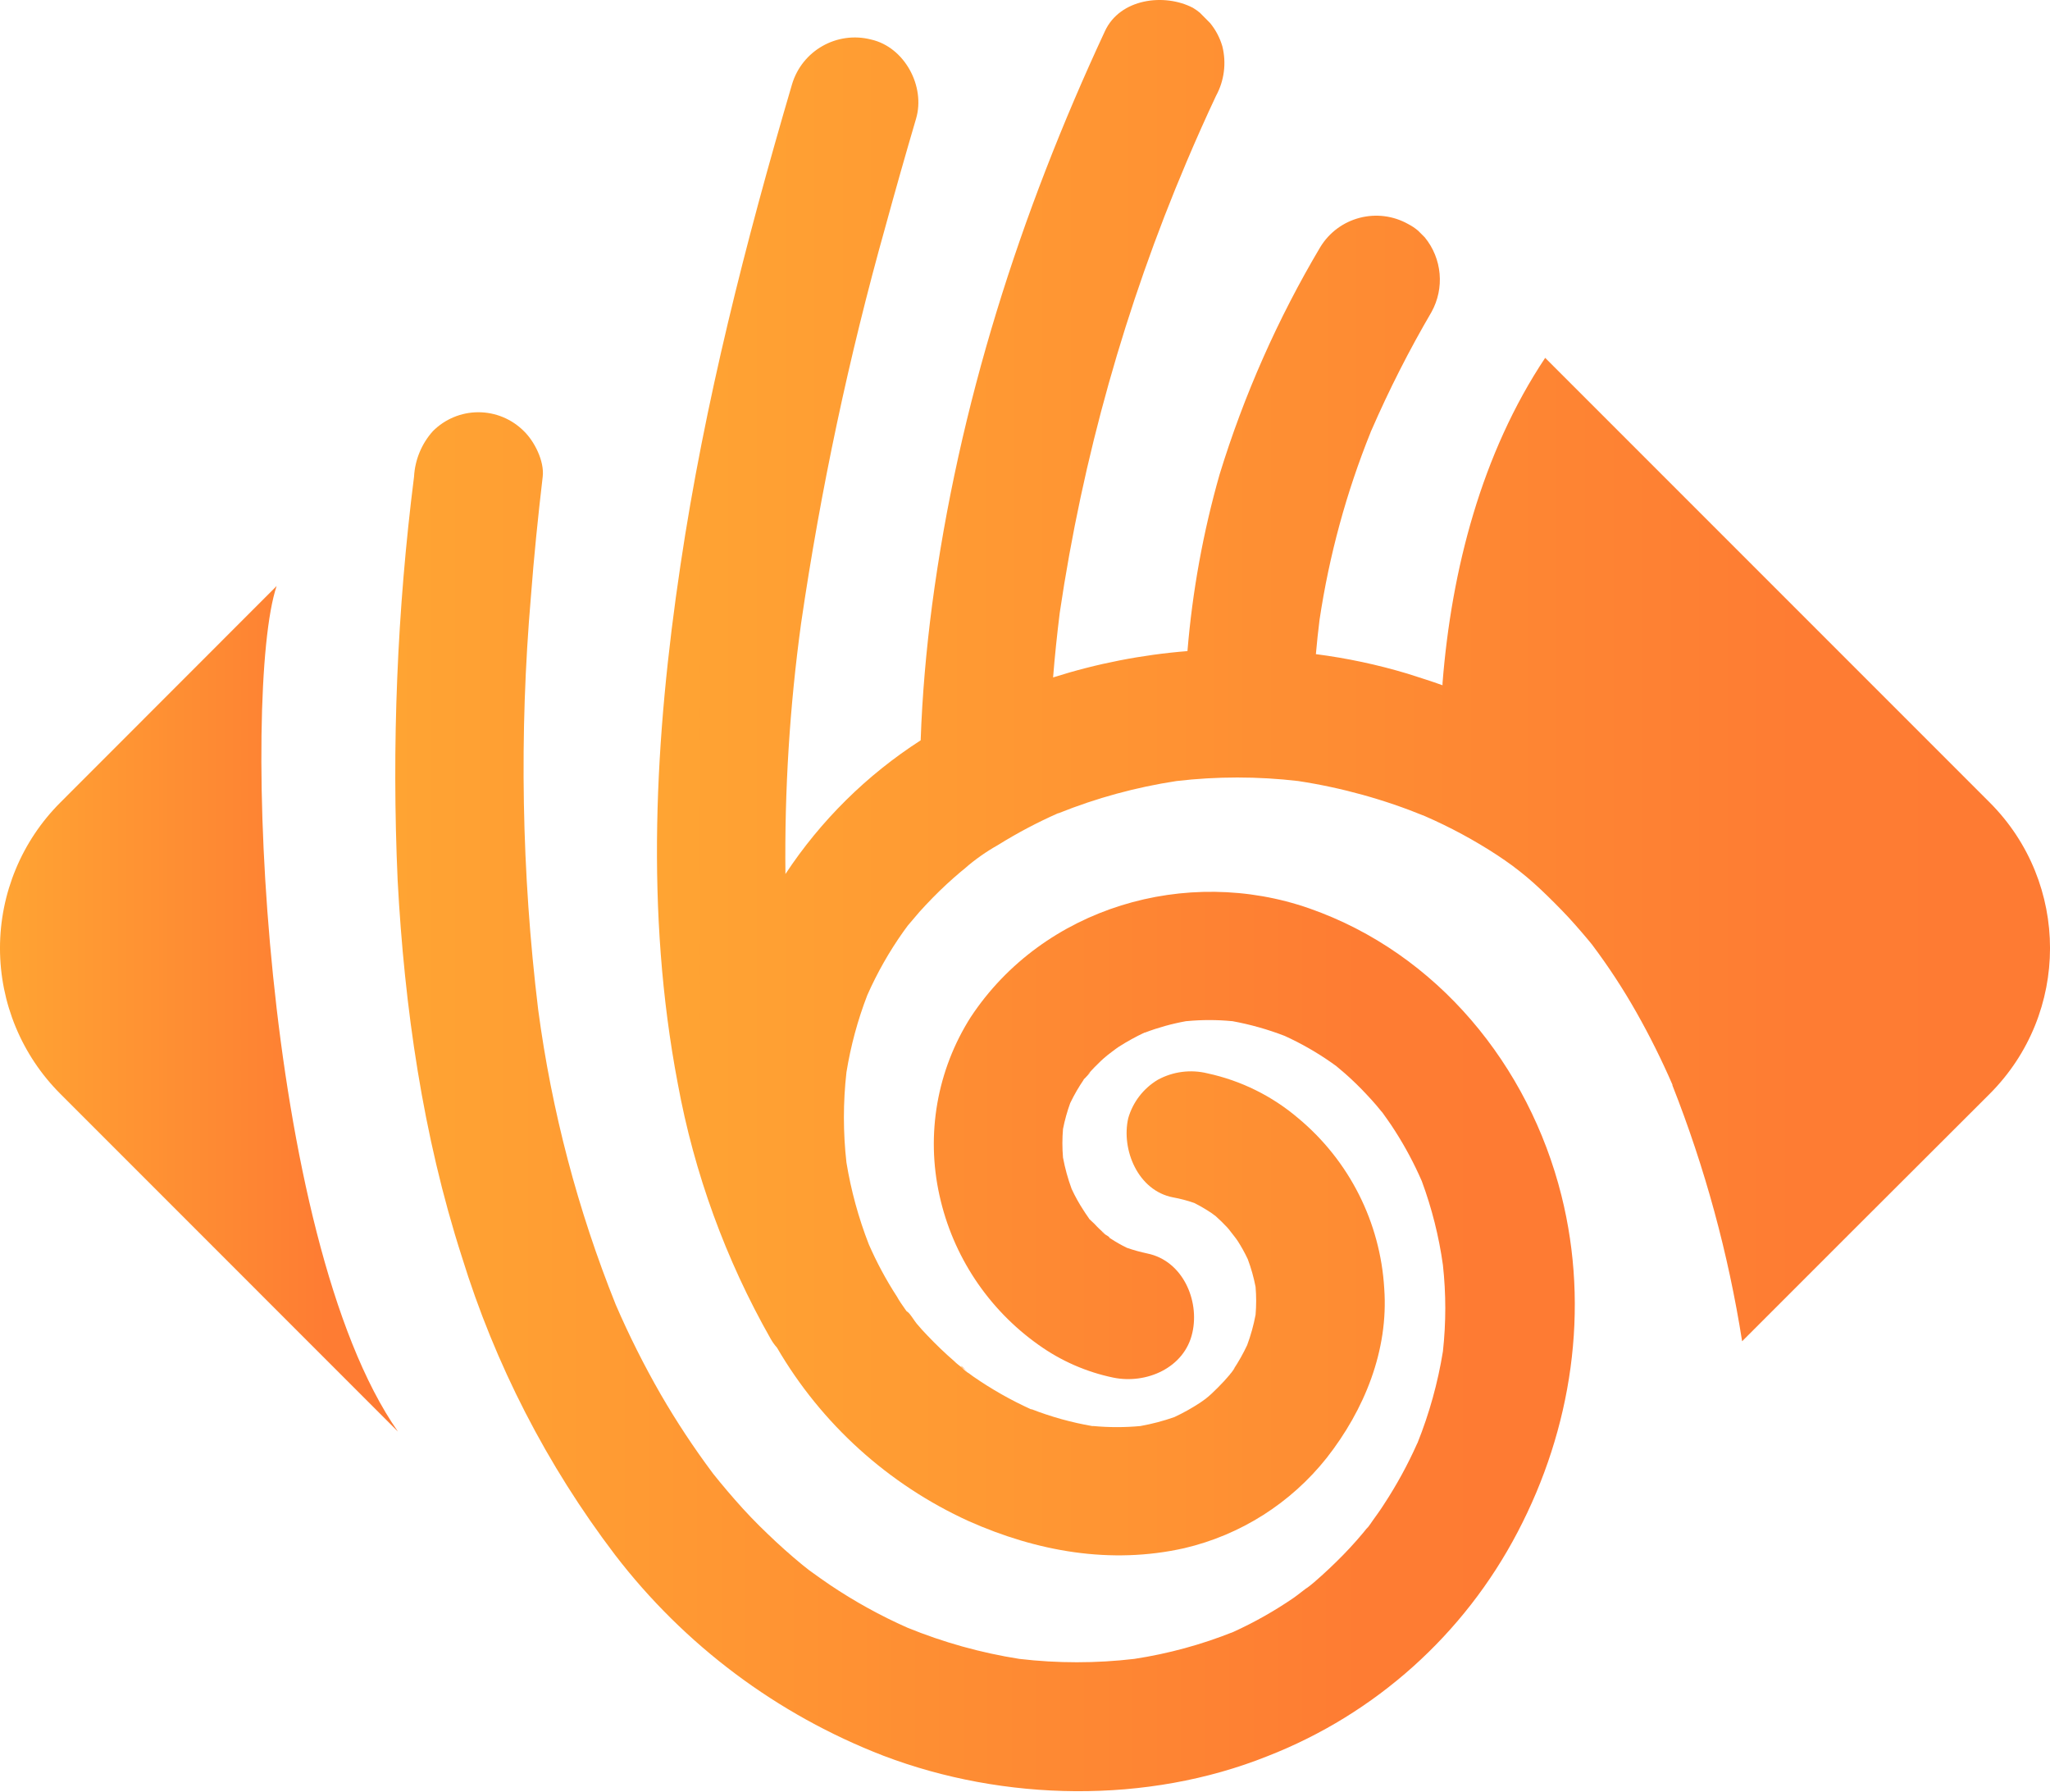
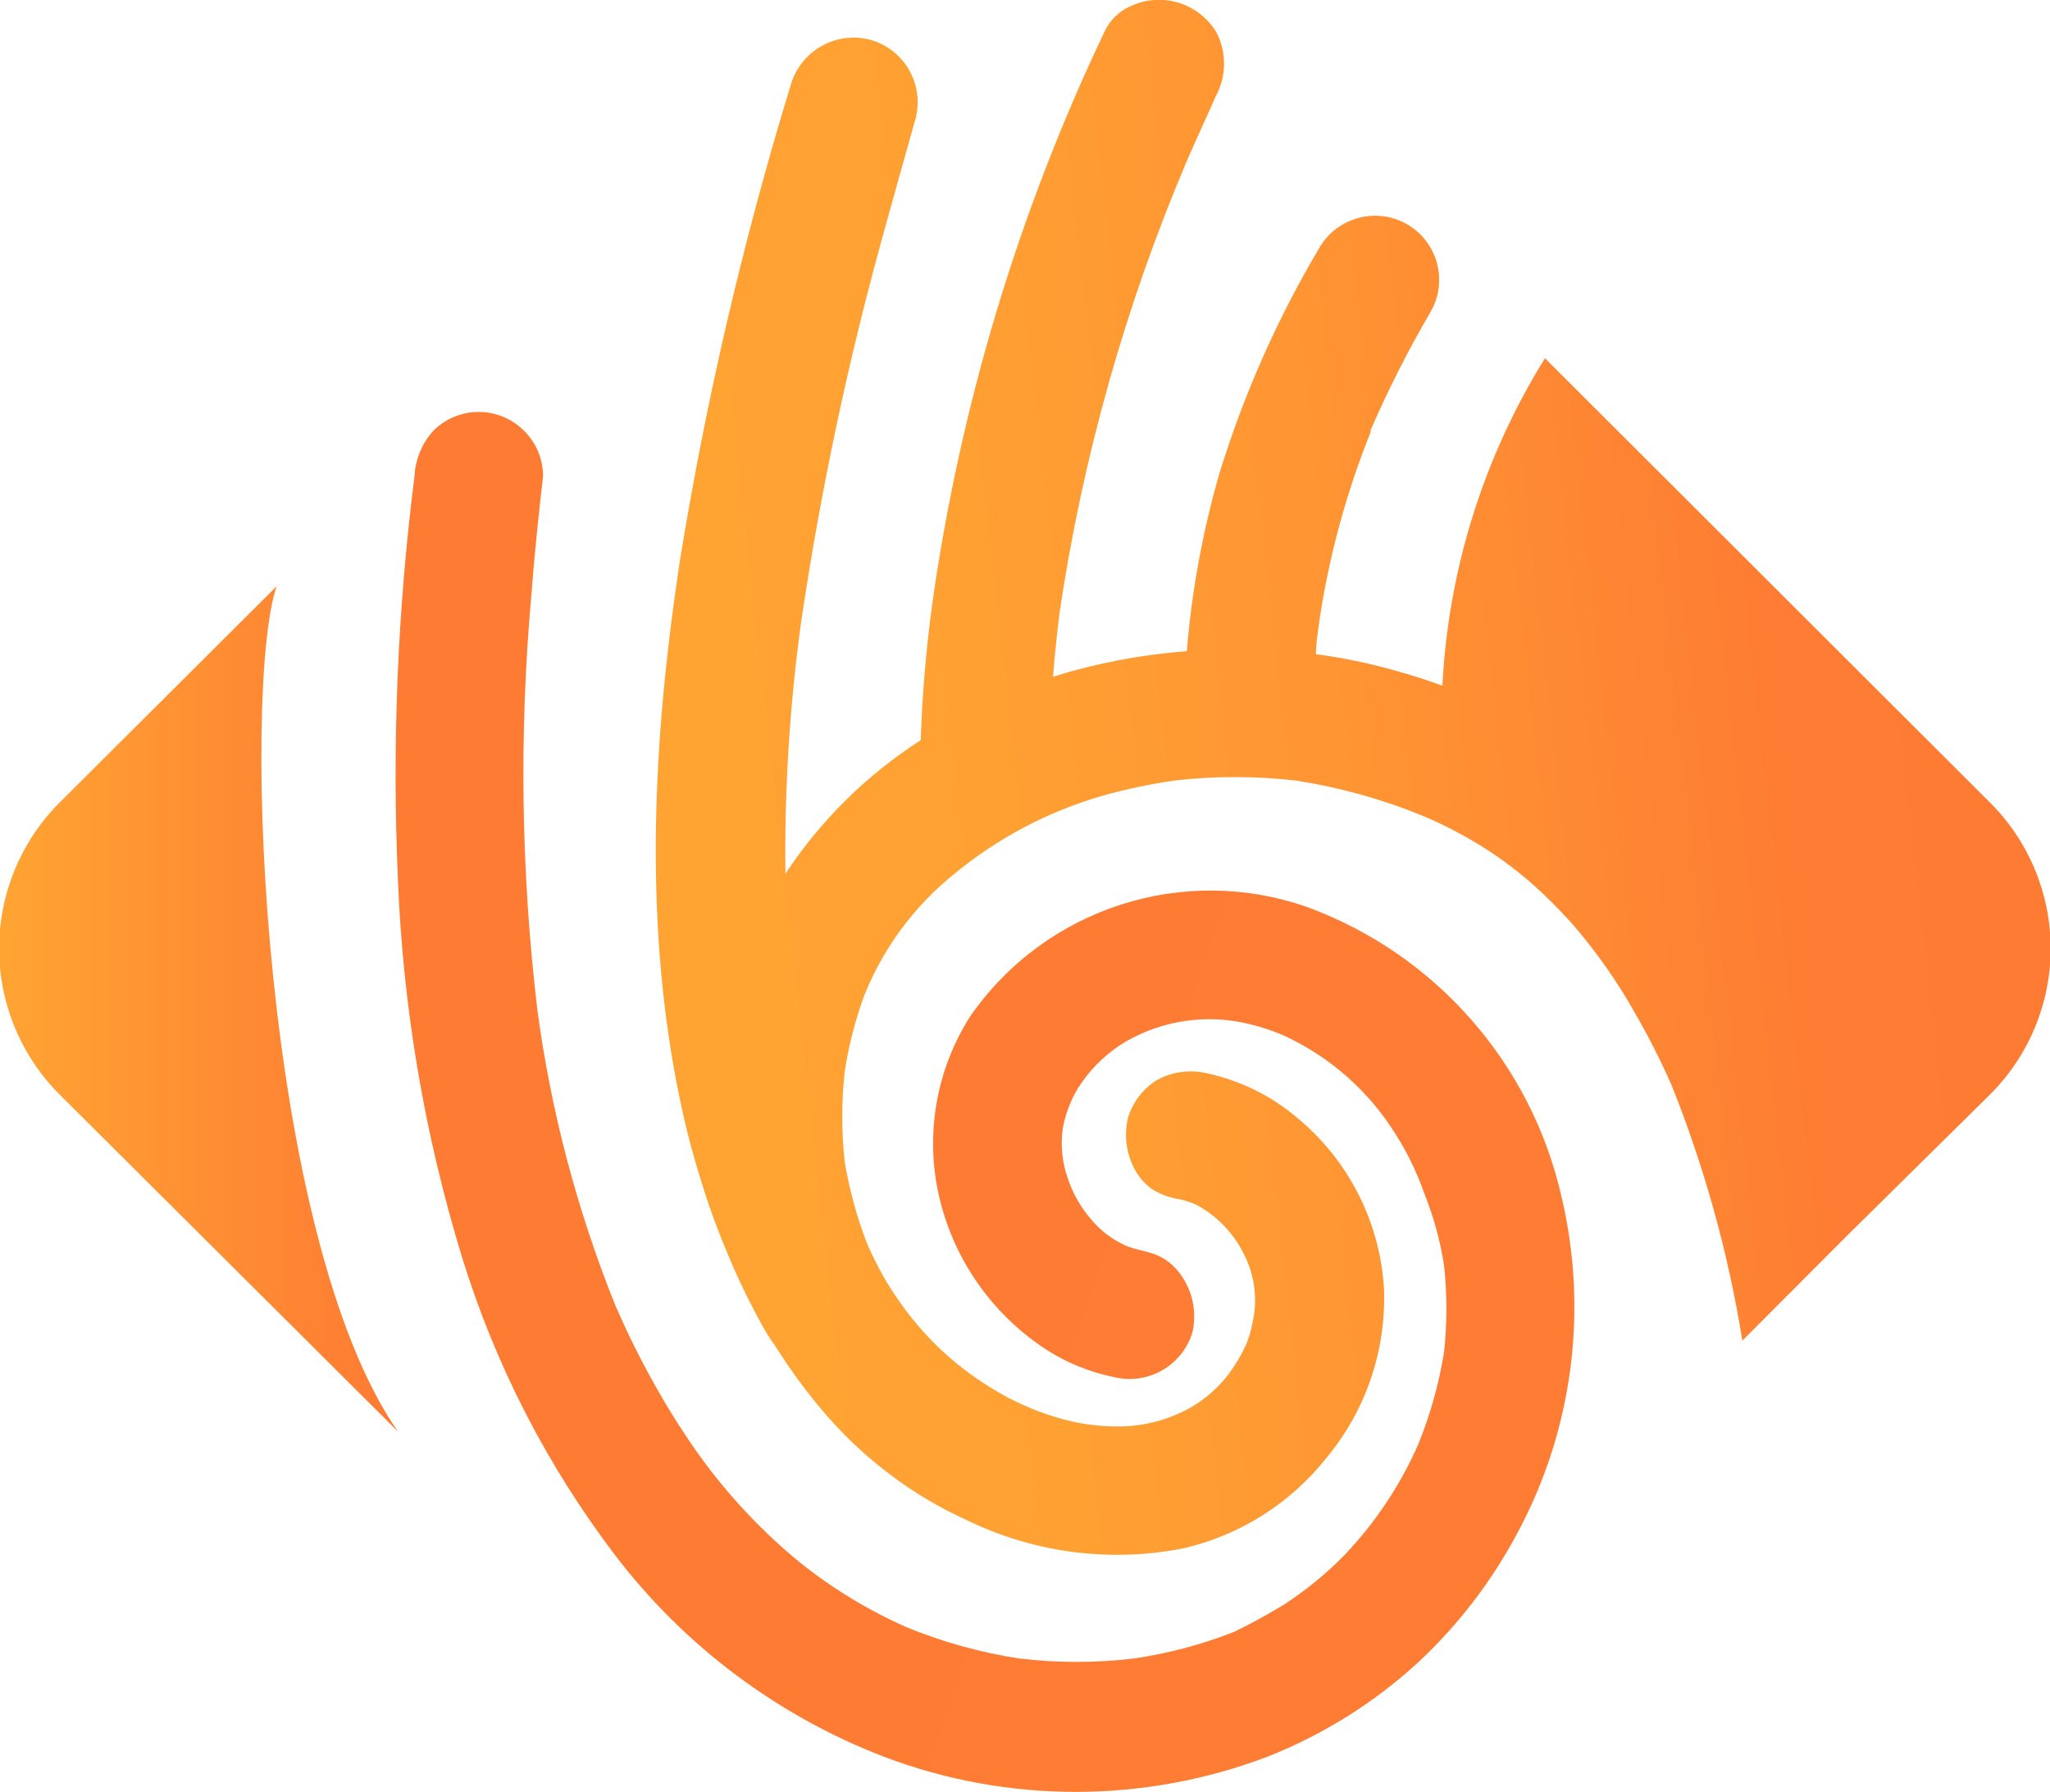
- <svg xmlns="http://www.w3.org/2000/svg" xmlns:xlink="http://www.w3.org/1999/xlink" viewBox="0 0 262.41 229.25">
+ <svg xmlns="http://www.w3.org/2000/svg" viewBox="0 0 103.02 90">
  <defs>
-     <style>.cls-1{fill:url(#Degradado_sin_nombre_38);}.cls-2{fill:url(#Degradado_sin_nombre_38-2);}.cls-3{fill:url(#Degradado_sin_nombre_38-3);}.cls-4{fill:url(#Degradado_sin_nombre_38-4);}</style>
-     <linearGradient id="Degradado_sin_nombre_38" y1="129.12" x2="50.94" y2="129.12" gradientUnits="userSpaceOnUse">
+     <style>.cls-1{fill:url(#Degradado_sin_nombre_25);}.cls-2{fill:url(#Degradado_sin_nombre_7);}.cls-3{fill:url(#Degradado_sin_nombre_6);}</style>
+     <linearGradient id="Degradado_sin_nombre_25" y1="50.69" x2="20" y2="50.69" gradientUnits="userSpaceOnUse">
      <stop offset="0" stop-color="#ffa433" />
+       <stop offset="0.99" stop-color="#fe7b33" />
+     </linearGradient>
+     <linearGradient id="Degradado_sin_nombre_7" x1="32.32" y1="41.89" x2="101.89" y2="34.13" gradientUnits="userSpaceOnUse">
+       <stop offset="0" stop-color="#ffa433" />
+       <stop offset="0.26" stop-color="#ffa033" />
+       <stop offset="0.52" stop-color="#ff9433" />
+       <stop offset="0.78" stop-color="#fe8033" />
      <stop offset="0.82" stop-color="#fe7c33" />
      <stop offset="0.99" stop-color="#fe7b33" />
    </linearGradient>
-     <linearGradient id="Degradado_sin_nombre_38-2" x1="122.99" y1="175.19" x2="123.8" y2="175.19" xlink:href="#Degradado_sin_nombre_38" />
-     <linearGradient id="Degradado_sin_nombre_38-3" x1="84.1" y1="99.53" x2="262.41" y2="99.53" xlink:href="#Degradado_sin_nombre_38" />
-     <linearGradient id="Degradado_sin_nombre_38-4" x1="50.56" y1="140.98" x2="201.58" y2="140.98" xlink:href="#Degradado_sin_nombre_38" />
+     <linearGradient id="Degradado_sin_nombre_6" x1="88.83" y1="73.12" x2="32.11" y2="53.65" gradientUnits="userSpaceOnUse">
+       <stop offset="0.36" stop-color="#fe7c33" />
+       <stop offset="0.8" stop-color="#fe7b33" />
+     </linearGradient>
  </defs>
  <g id="Capa_2" data-name="Capa 2">
    <g id="Capa_1-2" data-name="Capa 1">
-       <path class="cls-1" d="M50.94,183.22,7.73,140a26.36,26.36,0,0,1,0-37.3L35.41,75C30.87,88.48,33.54,158.33,50.94,183.22Z" />
-       <path class="cls-2" d="M123.8,175.56l0,0a5.09,5.09,0,0,0-.66-.57C122.88,174.73,123,174.68,123.8,175.56Z" />
-       <path class="cls-3" d="M254.69,102.7l-56.9-56.9c-8.13,12.21-12,27.13-13.14,41.64,0,.09,0,.17,0,.26-1.49-.54-3-1-4.51-1.49a73.09,73.09,0,0,0-11.7-2.49c.13-1.48.29-3,.47-4.41a106.33,106.33,0,0,1,6.54-24,1.19,1.19,0,0,1,.11-.26,142.66,142.66,0,0,1,7.67-15.1,8.55,8.55,0,0,0-.85-9.57l-.86-.86a6.71,6.71,0,0,0-1.24-.83A8.38,8.38,0,0,0,169,31.63a134.19,134.19,0,0,0-12.89,29.1A117.72,117.72,0,0,0,152,83.33,77,77,0,0,0,134.8,86.7c.22-2.75.51-5.51.85-8.26a236.09,236.09,0,0,1,16.23-57.71q1.81-4.28,3.77-8.45a8.79,8.79,0,0,0,.82-6.34,8.33,8.33,0,0,0-1.58-3l-1.3-1.31A6.76,6.76,0,0,0,152.7,1C149.05-.9,143.36-.2,141.43,4c-10.88,23.36-18.73,47.89-22.12,73.46-.75,5.75-1.26,11.5-1.46,17.29a58.91,58.91,0,0,0-17.31,17.11,217.55,217.55,0,0,1,2-32.06A404.82,404.82,0,0,1,113.34,29q1.89-6.91,3.92-13.81c1.22-4.13-1.46-9.16-5.75-10.13a8.39,8.39,0,0,0-10.13,5.74C95.44,31,90.2,51.51,87.1,72.35c-3.29,22-4.53,44.36-.34,66.34a104.25,104.25,0,0,0,11.88,32.64,6.52,6.52,0,0,0,.82,1.15A54.58,54.58,0,0,0,124,194.68c8.72,3.88,18.16,5.58,27.6,3.46a32.83,32.83,0,0,0,18.22-11.55c4.81-6.13,7.94-13.75,7.37-21.68a30.7,30.7,0,0,0-11-21.79,26.54,26.54,0,0,0-11.63-5.75,8.87,8.87,0,0,0-6.35.82,8.44,8.44,0,0,0-3.79,4.92c-.92,4,1.23,9.29,5.76,10.14a17.75,17.75,0,0,1,2.69.71,21.22,21.22,0,0,1,2.21,1.29h0l.55.41c.5.45,1,.93,1.45,1.42a4.72,4.72,0,0,1,.41.5l0,0c.14.19.69.86.92,1.21a20.19,20.19,0,0,1,1.31,2.36,22,22,0,0,1,1,3.55,21.28,21.28,0,0,1,0,3.57,23.87,23.87,0,0,1-1.08,3.89,24.2,24.2,0,0,1-1.72,3.06c0-.08.09-.12.11-.12a8.78,8.78,0,0,1-.52.72,1.27,1.27,0,0,0,.07-.12l-.17.24c-.49.58-1,1.14-1.53,1.66s-1,1-1.59,1.45l-.65.46a25.91,25.91,0,0,1-3.33,1.86,28.28,28.28,0,0,1-4.34,1.14,32.61,32.61,0,0,1-6,0,.21.21,0,0,1-.11,0h-.06a40.36,40.36,0,0,1-7.74-2.15.31.31,0,0,1-.1,0,47.18,47.18,0,0,1-7.38-4.19c-.23-.18-.47-.34-.71-.52l.08.1a.74.74,0,0,0-.13-.12,1.59,1.59,0,0,0-.21-.15,3.79,3.79,0,0,1-.45-.42c-.35-.28-.72-.55-1-.84q-1.8-1.56-3.44-3.29c-.48-.49-.94-1-1.39-1.54-.28-.32-.9-1.41-1.28-1.57-.07-.11-.16-.22-.24-.34-.36-.5-.7-1-1-1.54a46.34,46.34,0,0,1-3.6-6.69,52.11,52.11,0,0,1-2.86-10.46,51.36,51.36,0,0,1,0-11.56,49.31,49.31,0,0,1,2.67-9.87,46.79,46.79,0,0,1,4.61-8.12c.19-.26.38-.53.57-.78.49-.59,1-1.17,1.49-1.75,1.11-1.23,2.27-2.42,3.48-3.54.59-.54,1.18-1.07,1.79-1.58.3-.25.61-.51.93-.76l.61-.49-1,.8a25.66,25.66,0,0,1,4.26-3,61.87,61.87,0,0,1,7.68-4.06.09.09,0,0,1,.06,0,67.84,67.84,0,0,1,15.1-4.12,67.1,67.1,0,0,1,15.58,0,71,71,0,0,1,16.21,4.49,62.39,62.39,0,0,1,9.27,5c.65.43,1.3.88,1.93,1.34.3.22.59.47.9.69,1.28,1,2.52,2.13,3.7,3.29s2.38,2.37,3.48,3.63c.56.63,1.11,1.28,1.65,1.92.13.17.26.33.41.5a.53.53,0,0,1,.09.11l.07.1s0,0,0,0,0,0,0,0a79.56,79.56,0,0,1,5.56,8.5,98,98,0,0,1,4.63,9.29.94.94,0,0,0,0,.09A154.77,154.77,0,0,1,223,171.66l14-14L254.69,140A26.38,26.38,0,0,0,254.69,102.7ZM116.48,168.47l-.06-.08a.42.42,0,0,1-.08-.12A1.86,1.86,0,0,1,116.48,168.47Z" />
-       <path class="cls-4" d="M194.27,196.07a61.2,61.2,0,0,1-32,28.68c-15.4,6.17-33.77,5.83-49.2-.05A79.31,79.31,0,0,1,78.73,199a122.83,122.83,0,0,1-19.61-38.15c-5-15.53-7.35-31.94-8.22-48.19A303.45,303.45,0,0,1,53,61a9.5,9.5,0,0,1,2.41-5.82,8.22,8.22,0,0,1,11.65,0C68.39,56.46,69.7,59,69.47,61c-.6,5.1-1.12,10.22-1.51,15.34a256.77,256.77,0,0,0,.93,52.88,156.82,156.82,0,0,0,9.93,37.76,113.29,113.29,0,0,0,5.77,11.5,103.25,103.25,0,0,0,6.6,10,.92.92,0,0,1,.12.16l.81,1c.62.76,1.27,1.51,1.92,2.26q2,2.3,4.24,4.43c1.42,1.37,2.9,2.69,4.42,3.94l.76.6a0,0,0,0,1,0,0,.44.44,0,0,0,.11.09l0,0s0,0,0,0l.15.1.06.05c.81.59,1.62,1.16,2.44,1.72a64.75,64.75,0,0,0,9.92,5.48,64.25,64.25,0,0,0,14.34,4,63,63,0,0,0,14.72,0,57.57,57.57,0,0,0,12.67-3.45l0,0a51.11,51.11,0,0,0,7.72-4.36c.4-.27,1.67-1.28,1.77-1.34l-.18.16c.35-.26.72-.54,1.06-.84q1.91-1.65,3.68-3.46t3.34-3.79l-.33.44a3.24,3.24,0,0,0,.42-.54l0,0a.24.24,0,0,0,.06-.08l.31-.45c.49-.68,1-1.38,1.44-2.08a55.07,55.07,0,0,0,4.24-7.76.41.41,0,0,0,.05-.09,55.14,55.14,0,0,0,3.25-11.71,50.5,50.5,0,0,0,0-11.06A51.31,51.31,0,0,0,182,151.17a45.64,45.64,0,0,0-3.41-6.4c-.32-.51-.65-1-1-1.49-.2-.27-.39-.54-.59-.83l-.06-.08s0,0-.05-.05h0s0-.05-.06-.07l-.65-.79c-.38-.44-.77-.88-1.18-1.31a38.77,38.77,0,0,0-2.83-2.76c-.37-.32-.74-.64-1.11-.94l-.61-.44a37.74,37.74,0,0,0-6-3.43,37.17,37.17,0,0,0-6.71-1.89h-.05a30.27,30.27,0,0,0-5.79,0h-.06a29.44,29.44,0,0,0-5.27,1.46h0l-.06,0a29.39,29.39,0,0,0-3.3,1.82c-.41.27-1.35,1-1.49,1.11v0c-.27.22-.54.46-.79.69-.56.53-1.09,1.08-1.61,1.65l-.1.12c.38-.41.65-.58-.45.57a.67.67,0,0,1,.07-.11l-.25.3a1.66,1.66,0,0,1,.18-.19,22.46,22.46,0,0,0-1.78,3.07,22.58,22.58,0,0,0-.92,3.31,21.3,21.3,0,0,0,0,3.66,24.85,24.85,0,0,0,1.1,4h0a21,21,0,0,0,1.52,2.74c.16.25.32.5.5.75s.21.31.26.39,0,0,0,0l.62.58a14.93,14.93,0,0,0,1.41,1.35l-.53-.35c.26.18.5.38.77.55a2.11,2.11,0,0,1-.22-.17c.25.17.43.29.54.38l-.09,0c.11.07.19.14.24.16a.08.08,0,0,0,0,0,18.19,18.19,0,0,0,2.06,1.17h0a21.8,21.8,0,0,0,2.63.73c4.51.93,6.69,6,5.75,10.13-1,4.53-5.93,6.62-10.13,5.75a25.23,25.23,0,0,1-9.56-4.19A31.81,31.81,0,0,1,120.26,153a30.25,30.25,0,0,1,4-22.83c9.3-14.07,27.62-19.4,43.34-13.91C184,122,195.7,136.37,199.87,153,203.52,167.56,201.19,182.88,194.27,196.07Z" />
+       <path class="cls-1" d="M20,71.93,3,55A10.37,10.37,0,0,1,3,40.32L13.9,29.46C12.12,34.74,13.17,62.16,20,71.93Z" />
+       <path class="cls-2" d="M100,40.32,77.64,18a34.54,34.54,0,0,0-5.15,16.35.34.34,0,0,0,0,.1c-.59-.21-1.18-.41-1.77-.58a28.39,28.39,0,0,0-4.59-1c0-.58.11-1.16.18-1.73a42.21,42.21,0,0,1,2.57-9.43.42.42,0,0,1,0-.1,55.75,55.75,0,0,1,3-5.92,3.22,3.22,0,0,0-4-4.61,3.19,3.19,0,0,0-1.56,1.34,52.58,52.58,0,0,0-5.06,11.43,45.88,45.88,0,0,0-1.62,8.87A30.24,30.24,0,0,0,52.92,34c.08-1.08.2-2.16.33-3.24A93.1,93.1,0,0,1,59.62,8.14c.48-1.11,1-2.22,1.48-3.31a3.44,3.44,0,0,0,.06-3.15A3.36,3.36,0,0,0,56.93.26a2.6,2.6,0,0,0-1.41,1.3A99.19,99.19,0,0,0,46.84,30.4a67.32,67.32,0,0,0-.57,6.79,23.13,23.13,0,0,0-6.8,6.71,85.44,85.44,0,0,1,.78-12.58A161.1,161.1,0,0,1,44.49,11.4Q45.24,8.68,46,6a3.26,3.26,0,0,0-2.26-4,3.29,3.29,0,0,0-4,2.26,180.3,180.3,0,0,0-5.61,24.15c-1.29,8.63-1.77,17.41-.13,26,.2,1,.43,2.1.71,3.13s.59,2.06.94,3.08.75,2,1.18,3,.91,1.94,1.42,2.88c.2.36.4.71.62,1l.25.38A28.08,28.08,0,0,0,41,70.48a22.65,22.65,0,0,0,1.94,2.1,21.15,21.15,0,0,0,2.2,1.81,19.71,19.71,0,0,0,2.44,1.5q.54.28,1.11.54A17.22,17.22,0,0,0,59.5,77.79a12.87,12.87,0,0,0,7.16-4.54,12.54,12.54,0,0,0,2.89-8.51,12.06,12.06,0,0,0-4.33-8.55,10.37,10.37,0,0,0-4.56-2.26,3.52,3.52,0,0,0-2.49.32,3.36,3.36,0,0,0-1.49,1.94A3.67,3.67,0,0,0,57,58.71a3,3,0,0,0,.84,1,3.47,3.47,0,0,0,1.4.54,4.07,4.07,0,0,1,.68.2,2.57,2.57,0,0,1,.52.27,5.68,5.68,0,0,1,2.1,2.35,5.08,5.08,0,0,1,.4,3.41,5.44,5.44,0,0,1-.33,1.11,8.41,8.41,0,0,1-.88,1.47,6.43,6.43,0,0,1-2.58,2,7.52,7.52,0,0,1-2.47.6,10.45,10.45,0,0,1-3.64-.46,13.46,13.46,0,0,1-3.19-1.44A15.23,15.23,0,0,1,47,67.54a16,16,0,0,1-2.22-2.77c-.23-.35-.43-.71-.62-1.07s-.41-.81-.59-1.22a21.24,21.24,0,0,1-1.12-4.1,20.88,20.88,0,0,1,0-4.54,19.77,19.77,0,0,1,1-3.87,15,15,0,0,1,4.43-6,20.77,20.77,0,0,1,7.57-4A28.51,28.51,0,0,1,59,39.22a26.65,26.65,0,0,1,6.12,0A28.08,28.08,0,0,1,71.52,41a21,21,0,0,1,3.31,1.76A19.24,19.24,0,0,1,77.64,45c.5.48,1,1,1.45,1.51a27.36,27.36,0,0,1,3.08,4.4A37.52,37.52,0,0,1,84,54.52v0a60.27,60.27,0,0,1,3.56,12.84L93,61.91,100,55A10.35,10.35,0,0,0,100,40.32Z" />
+       <path class="cls-3" d="M76.27,77a24.84,24.84,0,0,1-4.93,6.46,24.5,24.5,0,0,1-7.63,4.8,27.16,27.16,0,0,1-19.31,0A31,31,0,0,1,30.91,78.14a48.2,48.2,0,0,1-7.7-15A74.85,74.85,0,0,1,20,44.25a119,119,0,0,1,.83-20.32,3.67,3.67,0,0,1,.94-2.28,3.22,3.22,0,0,1,4.57,0,3.18,3.18,0,0,1,.95,2.28c-.23,2-.44,4-.59,6A100.73,100.73,0,0,0,27,50.71a61.59,61.59,0,0,0,3.9,14.82,42.41,42.41,0,0,0,2.27,4.52c.41.72.85,1.42,1.31,2.11a28.52,28.52,0,0,0,5.66,6.3,24.35,24.35,0,0,0,5.44,3.31,24.89,24.89,0,0,0,5.63,1.56,24.29,24.29,0,0,0,5.78,0A22.73,22.73,0,0,0,62,82h0a27.58,27.58,0,0,0,2.56-1.4,17.83,17.83,0,0,0,3-2.46,19.35,19.35,0,0,0,3.73-5.61.08.08,0,0,0,0,0,21.59,21.59,0,0,0,1.28-4.59,20.41,20.41,0,0,0,0-4.35,16.4,16.4,0,0,0-1-3.64,14.29,14.29,0,0,0-1.46-3A13,13,0,0,0,64.45,52a11,11,0,0,0-1.56-.52,8.42,8.42,0,0,0-6.31.85,7.22,7.22,0,0,0-2.24,2.09,5.81,5.81,0,0,0-.93,2.27,5.29,5.29,0,0,0,.23,2.46,6.08,6.08,0,0,0,1.17,2.09,4.79,4.79,0,0,0,1.77,1.35c.53.23,1.14.27,1.66.52a2.78,2.78,0,0,1,1,.81A3.57,3.57,0,0,1,60,66.43a2.63,2.63,0,0,1-.07.49,3.3,3.3,0,0,1-4,2.26,9.93,9.93,0,0,1-3.75-1.64,12.56,12.56,0,0,1-5-7.48,11.89,11.89,0,0,1,1.58-9,14.69,14.69,0,0,1,17-5.46A20.28,20.28,0,0,1,78.46,60.08,24,24,0,0,1,76.27,77Z" />
    </g>
  </g>
</svg>
